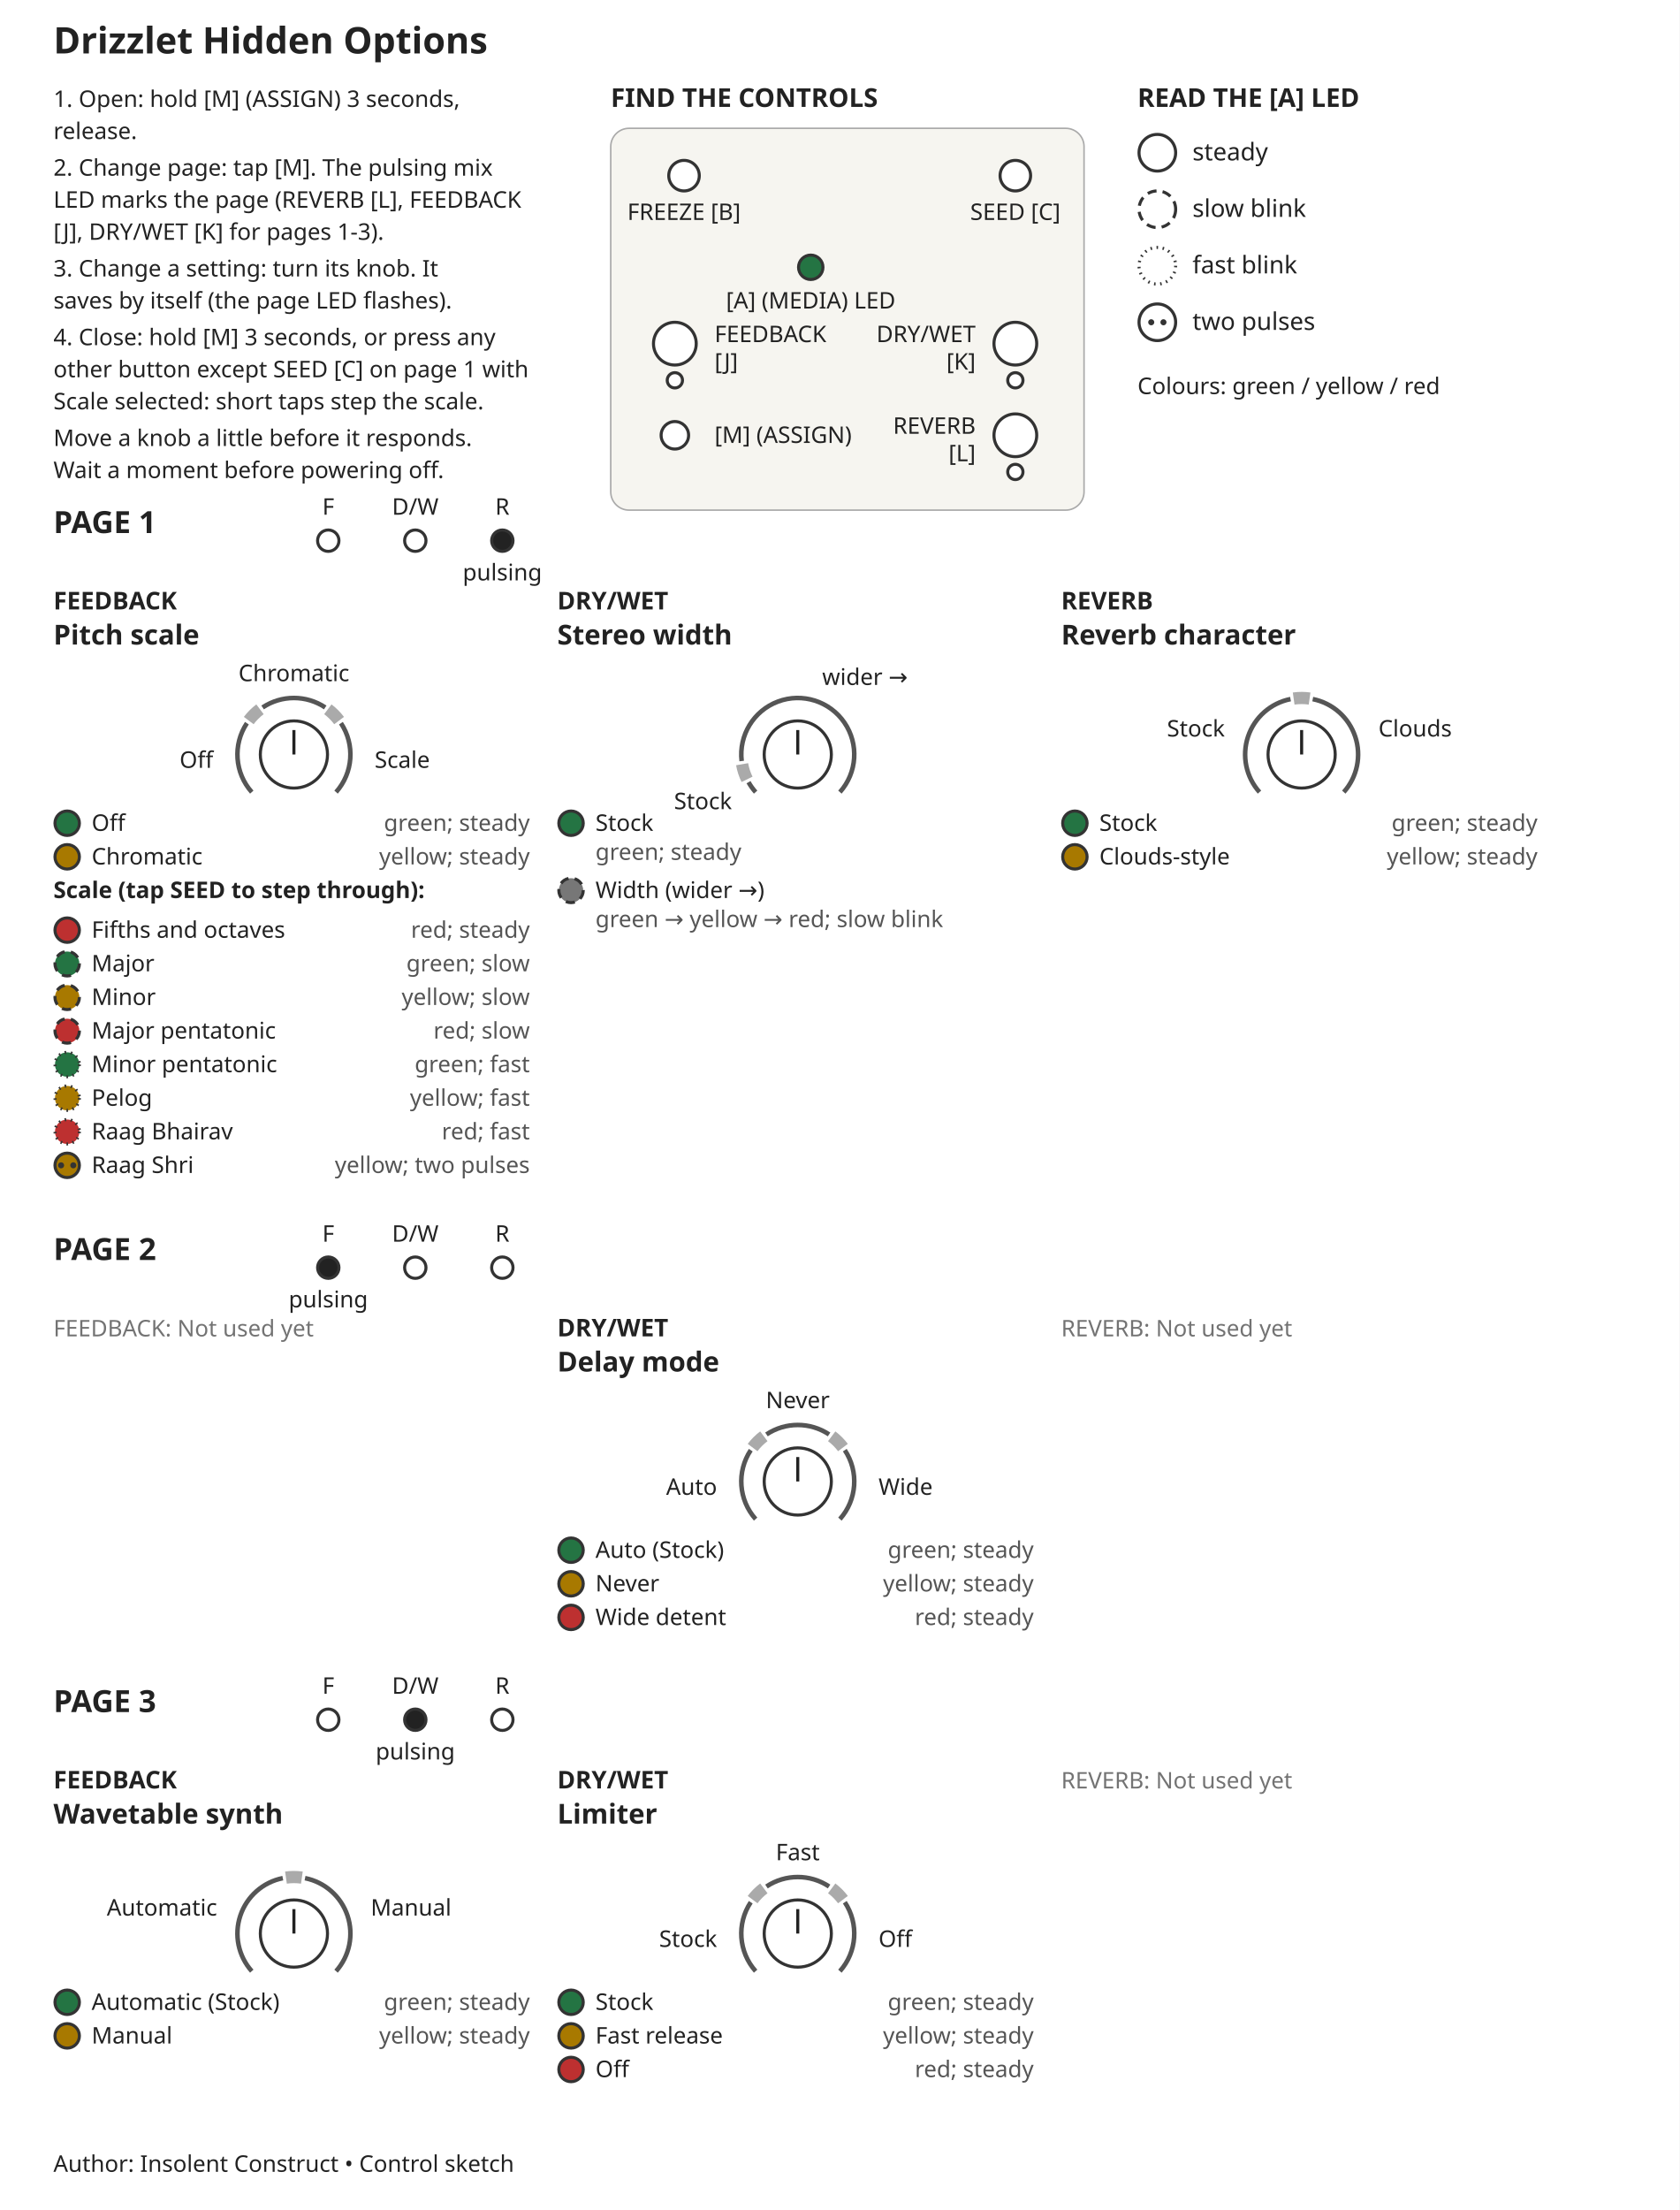
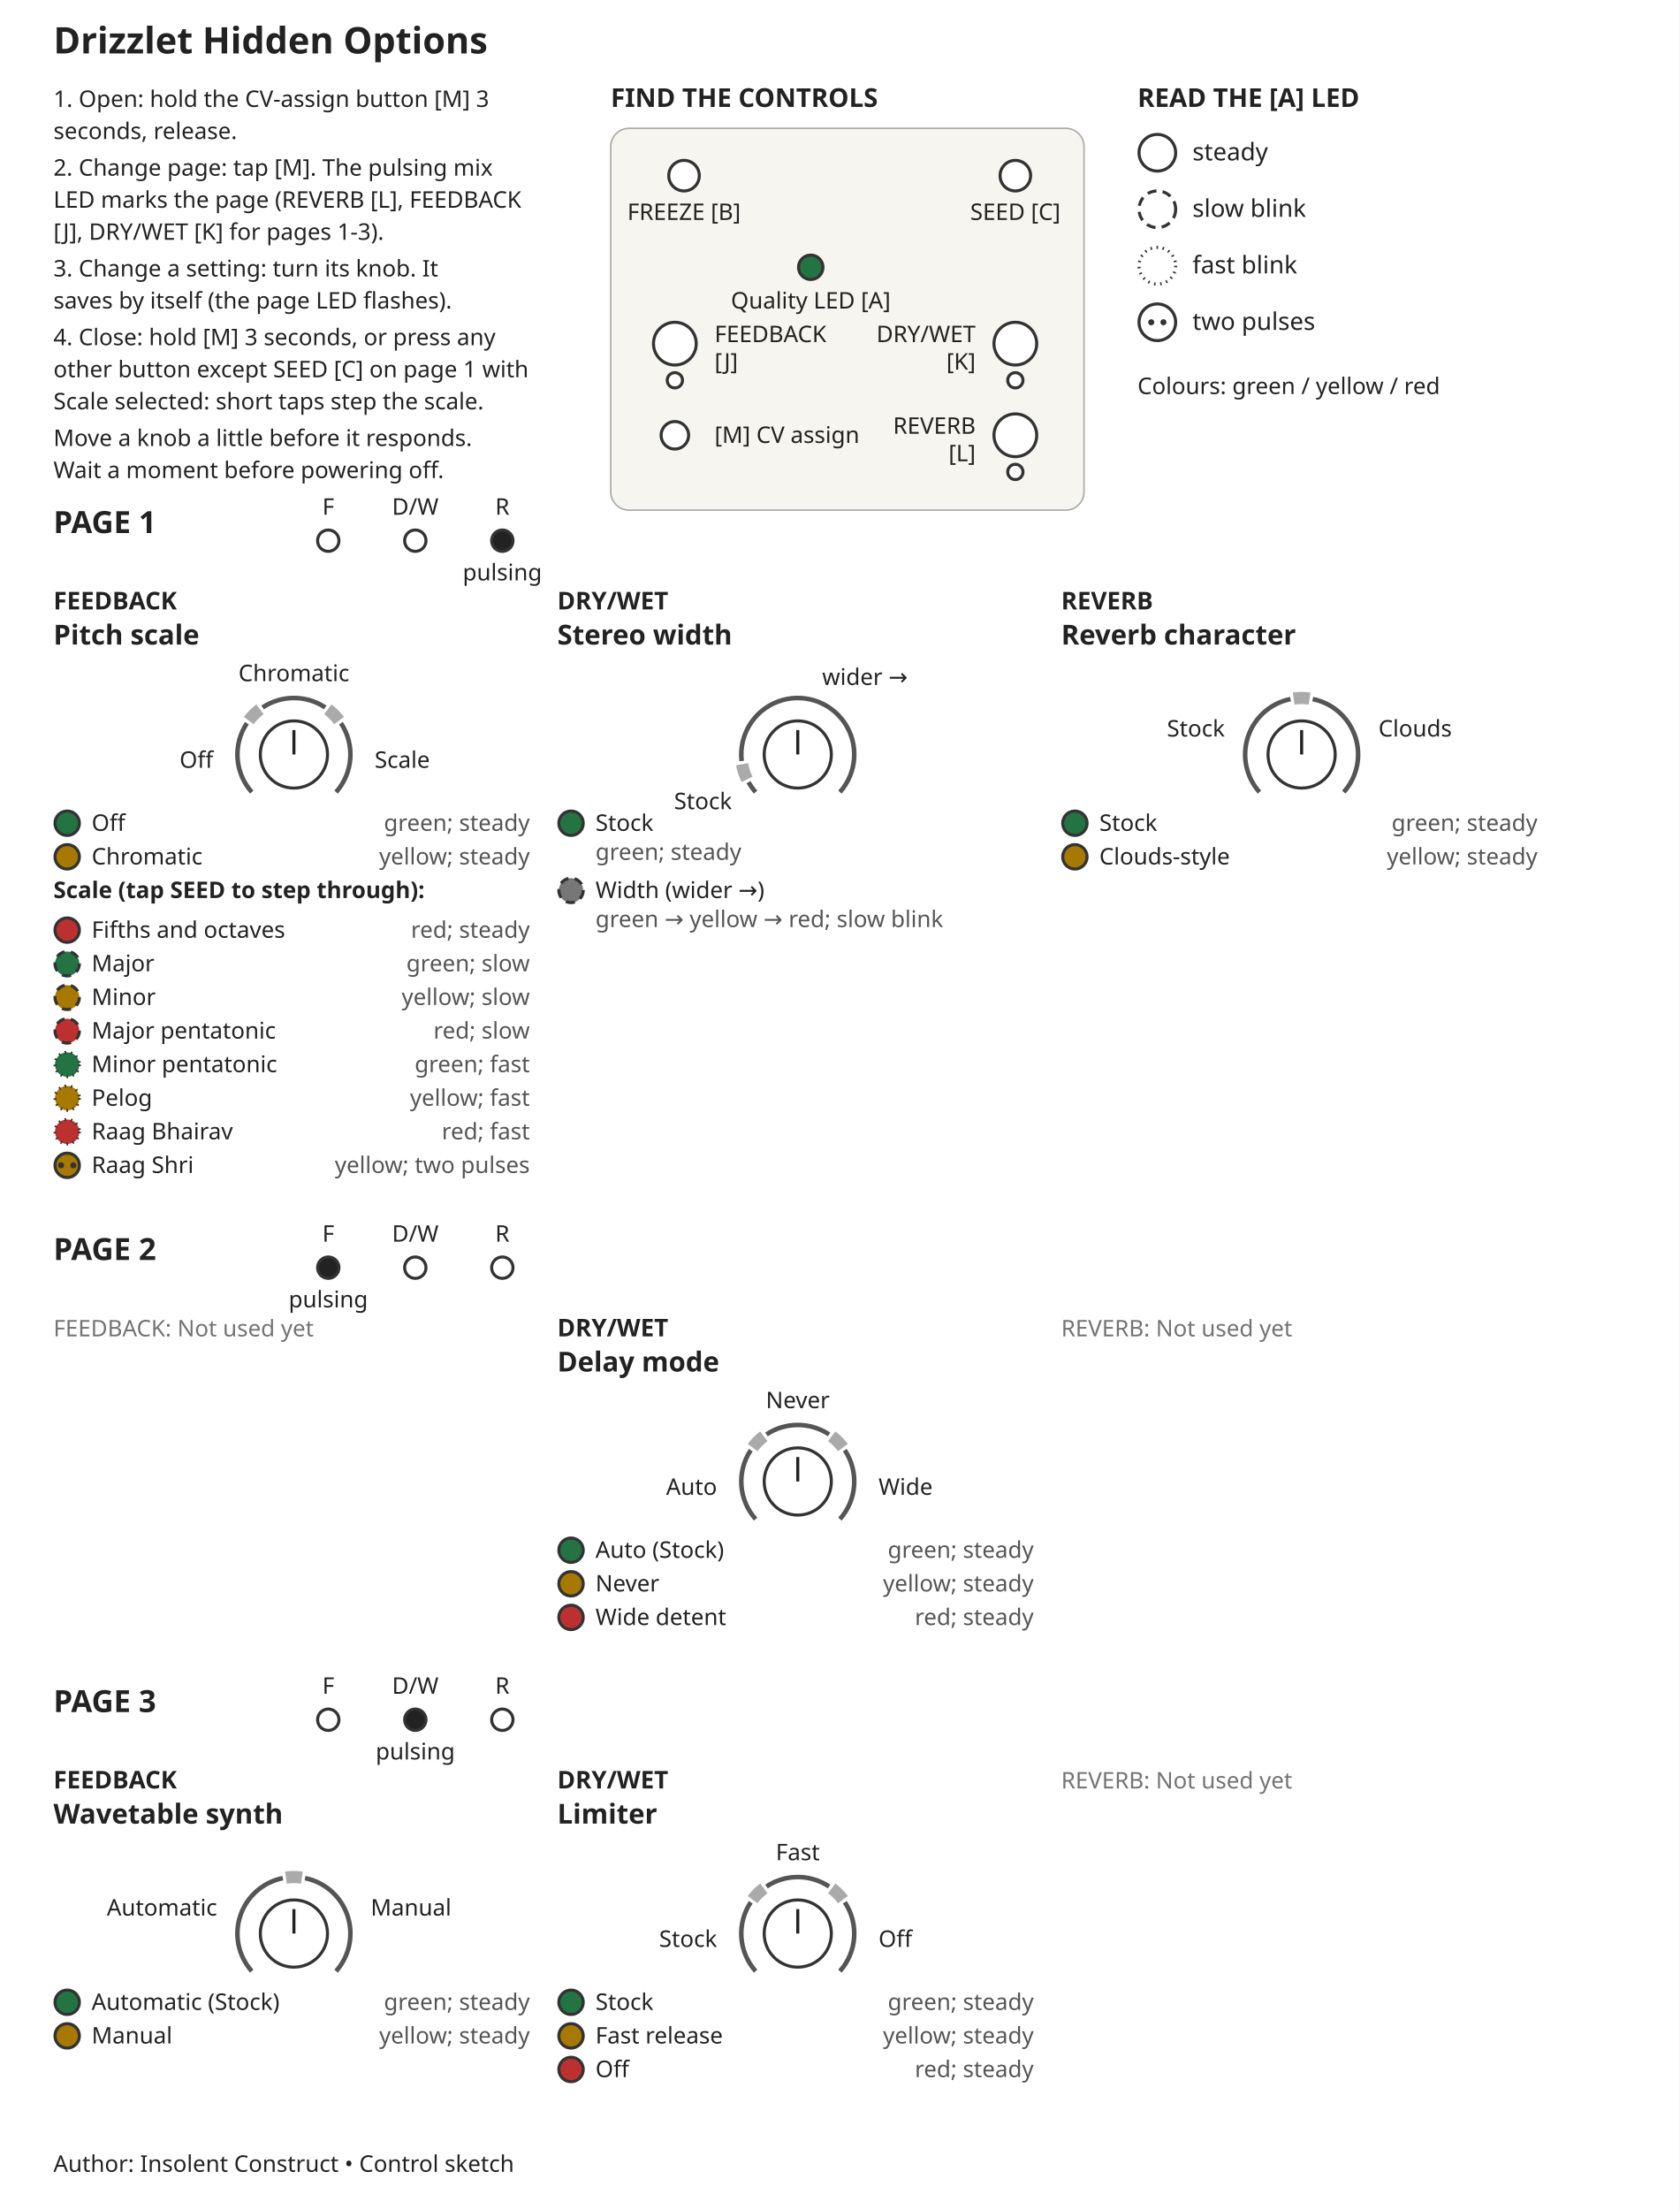
<svg xmlns="http://www.w3.org/2000/svg" width="190mm" height="249.94mm" viewBox="0 0 1100 1447" role="img" aria-labelledby="title desc">
  <rect width="100%" height="100%" fill="white" />
  <g font-family="sans-serif" fill="#222">
    <text x="35" y="35" font-size="24" font-weight="bold" fill="#222" text-anchor="start">Drizzlet Hidden Options</text>
-     <text x="35" y="70" font-size="15" font-weight="normal" fill="#222" text-anchor="start">1. Open: hold [M] (ASSIGN) 3 seconds,</text>
-     <text x="35" y="91" font-size="15" font-weight="normal" fill="#222" text-anchor="start">release.</text>
+     <text x="35" y="70" font-size="15" font-weight="normal" fill="#222" text-anchor="start">1. Open: hold the CV-assign button [M] 3</text>
+     <text x="35" y="91" font-size="15" font-weight="normal" fill="#222" text-anchor="start">seconds, release.</text>
    <text x="35" y="115" font-size="15" font-weight="normal" fill="#222" text-anchor="start">2. Change page: tap [M]. The pulsing mix</text>
    <text x="35" y="136" font-size="15" font-weight="normal" fill="#222" text-anchor="start">LED marks the page (REVERB [L], FEEDBACK</text>
    <text x="35" y="157" font-size="15" font-weight="normal" fill="#222" text-anchor="start">[J], DRY/WET [K] for pages 1-3).</text>
    <text x="35" y="181" font-size="15" font-weight="normal" fill="#222" text-anchor="start">3. Change a setting: turn its knob. It</text>
    <text x="35" y="202" font-size="15" font-weight="normal" fill="#222" text-anchor="start">saves by itself (the page LED flashes).</text>
    <text x="35" y="226" font-size="15" font-weight="normal" fill="#222" text-anchor="start">4. Close: hold [M] 3 seconds, or press any</text>
    <text x="35" y="247" font-size="15" font-weight="normal" fill="#222" text-anchor="start">other button except SEED [C] on page 1 with</text>
    <text x="35" y="268" font-size="15" font-weight="normal" fill="#222" text-anchor="start">Scale selected: short taps step the scale.</text>
    <text x="35" y="292" font-size="15" font-weight="normal" fill="#222" text-anchor="start">Move a knob a little before it responds.</text>
    <text x="35" y="313" font-size="15" font-weight="normal" fill="#222" text-anchor="start">Wait a moment before powering off.</text>
    <text x="400" y="70" font-size="17" font-weight="bold" fill="#222" text-anchor="start">FIND THE CONTROLS</text>
    <rect x="400" y="84" width="310" height="250" rx="12" fill="#f6f5f0" stroke="#aaa" />
    <circle cx="448" cy="115" r="10" fill="white" stroke="#333" stroke-width="2" />
    <text x="448" y="144" font-size="15" font-weight="normal" fill="#222" text-anchor="middle">FREEZE [B]</text>
    <circle cx="665" cy="115" r="10" fill="white" stroke="#333" stroke-width="2" />
    <text x="665" y="144" font-size="15" font-weight="normal" fill="#222" text-anchor="middle">SEED [C]</text>
    <circle cx="531" cy="175" r="8" fill="#247443" stroke="#333" stroke-width="2" />
-     <text x="531" y="202" font-size="15" font-weight="normal" fill="#222" text-anchor="middle">[A] (MEDIA) LED</text>
+     <text x="531" y="202" font-size="15" font-weight="normal" fill="#222" text-anchor="middle">Quality LED [A]</text>
    <circle cx="442" cy="225" r="14" fill="white" stroke="#333" stroke-width="2" />
    <circle cx="442" cy="249" r="5" fill="white" stroke="#333" stroke-width="2" />
    <text x="468" y="224" font-size="15" font-weight="normal" fill="#222" text-anchor="start">FEEDBACK</text>
    <text x="468" y="242" font-size="15" font-weight="normal" fill="#222" text-anchor="start">[J]</text>
    <circle cx="665" cy="225" r="14" fill="white" stroke="#333" stroke-width="2" />
    <circle cx="665" cy="249" r="5" fill="white" stroke="#333" stroke-width="2" />
    <text x="639" y="224" font-size="15" font-weight="normal" fill="#222" text-anchor="end">DRY/WET</text>
    <text x="639" y="242" font-size="15" font-weight="normal" fill="#222" text-anchor="end">[K]</text>
    <circle cx="665" cy="285" r="14" fill="white" stroke="#333" stroke-width="2" />
    <circle cx="665" cy="309" r="5" fill="white" stroke="#333" stroke-width="2" />
    <text x="639" y="284" font-size="15" font-weight="normal" fill="#222" text-anchor="end">REVERB</text>
    <text x="639" y="302" font-size="15" font-weight="normal" fill="#222" text-anchor="end">[L]</text>
    <circle cx="442" cy="285" r="9" fill="white" stroke="#333" stroke-width="2" />
-     <text x="468" y="290" font-size="15" font-weight="normal" fill="#222" text-anchor="start">[M] (ASSIGN)</text>
+     <text x="468" y="290" font-size="15" font-weight="normal" fill="#222" text-anchor="start">[M] CV assign</text>
    <text x="745" y="70" font-size="17" font-weight="bold" fill="#222" text-anchor="start">READ THE [A] LED</text>
    <circle cx="758" cy="100" r="12" fill="white" stroke="#333" stroke-width="2" />
    <text x="781" y="105" font-size="16" font-weight="normal" fill="#222" text-anchor="start">steady</text>
    <circle cx="758" cy="137" r="12" fill="white" stroke="#333" stroke-width="2" stroke-dasharray="6 4" />
    <text x="781" y="142" font-size="16" font-weight="normal" fill="#222" text-anchor="start">slow blink</text>
    <circle cx="758" cy="174" r="12" fill="white" stroke="#333" stroke-width="2" stroke-dasharray="1 3" />
    <text x="781" y="179" font-size="16" font-weight="normal" fill="#222" text-anchor="start">fast blink</text>
    <circle cx="758" cy="211" r="12" fill="white" stroke="#333" stroke-width="2" />
    <circle cx="754" cy="211" r="1" fill="#222" stroke="#333" stroke-width="2" />
    <circle cx="762" cy="211" r="1" fill="#222" stroke="#333" stroke-width="2" />
    <text x="781" y="216" font-size="16" font-weight="normal" fill="#222" text-anchor="start">two pulses</text>
    <text x="745" y="258" font-size="15" font-weight="normal" fill="#222" text-anchor="start">Colours: green / yellow / red</text>
    <text x="35" y="349" font-size="20" font-weight="bold" fill="#222" text-anchor="start">PAGE 1</text>
    <text x="215" y="337" font-size="15" font-weight="normal" fill="#222" text-anchor="middle">F</text>
    <circle cx="215" cy="354" r="7" fill="white" stroke="#333" stroke-width="2" />
    <text x="272" y="337" font-size="15" font-weight="normal" fill="#222" text-anchor="middle">D/W</text>
    <circle cx="272" cy="354" r="7" fill="white" stroke="#333" stroke-width="2" />
    <text x="329" y="337" font-size="15" font-weight="normal" fill="#222" text-anchor="middle">R</text>
    <circle cx="329" cy="354" r="7" fill="#222" stroke="#333" stroke-width="2" />
    <text x="329" y="380" font-size="15" font-weight="normal" fill="#222" text-anchor="middle">pulsing</text>
    <text x="35" y="399" font-size="16" font-weight="bold" fill="#222" text-anchor="start">FEEDBACK</text>
    <text x="35" y="422" font-size="18" font-weight="bold" fill="#222" text-anchor="start">Pitch scale</text>
    <circle cx="192.5" cy="494" r="22" fill="white" stroke="#333" stroke-width="2" />
    <path d="M 192.5 494 v -16" stroke="#222" stroke-width="2" />
    <path d="M 164.900 518.642 A 37 37 0 0 1 161.703 473.492" fill="none" stroke="#555" stroke-width="3" />
    <text x="139.63" y="502.74" font-size="15" font-weight="normal" fill="#222" text-anchor="end">Off</text>
    <path d="M 171.992 463.203 A 37 37 0 0 1 213.008 463.203" fill="none" stroke="#555" stroke-width="3" />
    <text x="192.5" y="446.0" font-size="15" font-weight="normal" fill="#222" text-anchor="middle">Chromatic</text>
    <path d="M 223.297 473.492 A 37 37 0 0 1 220.100 518.642" fill="none" stroke="#555" stroke-width="3" />
    <text x="245.37" y="502.74" font-size="15" font-weight="normal" fill="#222" text-anchor="start">Scale</text>
    <path d="M 162.912 471.784 A 37 37 0 0 1 170.284 464.412" fill="none" stroke="#aaa" stroke-width="8" />
    <path d="M 214.716 464.412 A 37 37 0 0 1 222.088 471.784" fill="none" stroke="#aaa" stroke-width="8" />
    <circle cx="44" cy="539" r="8" fill="#247443" stroke="#333" stroke-width="2" />
    <text x="60" y="544" font-size="15" font-weight="normal" fill="#222" text-anchor="start">Off</text>
    <text x="347" y="544" font-size="15" font-weight="normal" fill="#555" text-anchor="end">green; steady</text>
    <circle cx="44" cy="561" r="8" fill="#a87900" stroke="#333" stroke-width="2" />
    <text x="60" y="566" font-size="15" font-weight="normal" fill="#222" text-anchor="start">Chromatic</text>
    <text x="347" y="566" font-size="15" font-weight="normal" fill="#555" text-anchor="end">yellow; steady</text>
    <text x="35" y="588" font-size="15" font-weight="bold" fill="#222" text-anchor="start">Scale (tap SEED to step through):</text>
    <circle cx="44" cy="609" r="8" fill="#bd3030" stroke="#333" stroke-width="2" />
    <text x="60" y="614" font-size="15" font-weight="normal" fill="#222" text-anchor="start">Fifths and octaves</text>
    <text x="347" y="614" font-size="15" font-weight="normal" fill="#555" text-anchor="end">red; steady</text>
    <circle cx="44" cy="631" r="8" fill="#247443" stroke="#333" stroke-width="2" stroke-dasharray="6 4" />
    <text x="60" y="636" font-size="15" font-weight="normal" fill="#222" text-anchor="start">Major</text>
    <text x="347" y="636" font-size="15" font-weight="normal" fill="#555" text-anchor="end">green; slow</text>
    <circle cx="44" cy="653" r="8" fill="#a87900" stroke="#333" stroke-width="2" stroke-dasharray="6 4" />
    <text x="60" y="658" font-size="15" font-weight="normal" fill="#222" text-anchor="start">Minor</text>
    <text x="347" y="658" font-size="15" font-weight="normal" fill="#555" text-anchor="end">yellow; slow</text>
    <circle cx="44" cy="675" r="8" fill="#bd3030" stroke="#333" stroke-width="2" stroke-dasharray="6 4" />
    <text x="60" y="680" font-size="15" font-weight="normal" fill="#222" text-anchor="start">Major pentatonic</text>
    <text x="347" y="680" font-size="15" font-weight="normal" fill="#555" text-anchor="end">red; slow</text>
    <circle cx="44" cy="697" r="8" fill="#247443" stroke="#333" stroke-width="2" stroke-dasharray="1 3" />
    <text x="60" y="702" font-size="15" font-weight="normal" fill="#222" text-anchor="start">Minor pentatonic</text>
    <text x="347" y="702" font-size="15" font-weight="normal" fill="#555" text-anchor="end">green; fast</text>
    <circle cx="44" cy="719" r="8" fill="#a87900" stroke="#333" stroke-width="2" stroke-dasharray="1 3" />
    <text x="60" y="724" font-size="15" font-weight="normal" fill="#222" text-anchor="start">Pelog</text>
    <text x="347" y="724" font-size="15" font-weight="normal" fill="#555" text-anchor="end">yellow; fast</text>
    <circle cx="44" cy="741" r="8" fill="#bd3030" stroke="#333" stroke-width="2" stroke-dasharray="1 3" />
    <text x="60" y="746" font-size="15" font-weight="normal" fill="#222" text-anchor="start">Raag Bhairav</text>
    <text x="347" y="746" font-size="15" font-weight="normal" fill="#555" text-anchor="end">red; fast</text>
    <circle cx="44" cy="763" r="8" fill="#a87900" stroke="#333" stroke-width="2" />
    <circle cx="40" cy="763" r="1" fill="#222" stroke="#333" stroke-width="2" />
    <circle cx="48" cy="763" r="1" fill="#222" stroke="#333" stroke-width="2" />
    <text x="60" y="768" font-size="15" font-weight="normal" fill="#222" text-anchor="start">Raag Shri</text>
    <text x="347" y="768" font-size="15" font-weight="normal" fill="#555" text-anchor="end">yellow; two pulses</text>
    <text x="365" y="399" font-size="16" font-weight="bold" fill="#222" text-anchor="start">DRY/WET</text>
    <text x="365" y="422" font-size="18" font-weight="bold" fill="#222" text-anchor="start">Stereo width</text>
    <circle cx="522.5" cy="494" r="22" fill="white" stroke="#333" stroke-width="2" />
    <path d="M 522.5 494 v -16" stroke="#222" stroke-width="2" />
    <path d="M 494.900 518.642 A 37 37 0 0 1 490.246 512.130" fill="none" stroke="#555" stroke-width="3" />
    <text x="479.38" y="529.81" font-size="15" font-weight="normal" fill="#222" text-anchor="end">Stock</text>
    <path d="M 485.750 498.291 A 37 37 0 1 1 550.100 518.642" fill="none" stroke="#555" stroke-width="3" />
    <text x="538.48" y="448.47" font-size="15" font-weight="normal" fill="#222" text-anchor="start">wider →</text>
    <path d="M 489.273 510.278 A 37 37 0 0 1 486.051 500.361" fill="none" stroke="#aaa" stroke-width="8" />
    <circle cx="374" cy="539" r="8" fill="#247443" stroke="#333" stroke-width="2" />
    <text x="390" y="544" font-size="15" font-weight="normal" fill="#222" text-anchor="start">Stock</text>
    <text x="390" y="563" font-size="15" font-weight="normal" fill="#555" text-anchor="start">green; steady</text>
    <circle cx="374" cy="583" r="8" fill="#777" stroke="#333" stroke-width="2" stroke-dasharray="6 4" />
    <text x="390" y="588" font-size="15" font-weight="normal" fill="#222" text-anchor="start">Width (wider →)</text>
    <text x="390" y="607" font-size="15" font-weight="normal" fill="#555" text-anchor="start">green → yellow → red; slow blink</text>
    <text x="695" y="399" font-size="16" font-weight="bold" fill="#222" text-anchor="start">REVERB</text>
    <text x="695" y="422" font-size="18" font-weight="bold" fill="#222" text-anchor="start">Reverb character</text>
    <circle cx="852.5" cy="494" r="22" fill="white" stroke="#333" stroke-width="2" />
    <path d="M 852.5 494 v -16" stroke="#222" stroke-width="2" />
    <path d="M 824.900 518.642 A 37 37 0 0 1 845.225 457.722" fill="none" stroke="#555" stroke-width="3" />
    <text x="802.22" y="482.23" font-size="15" font-weight="normal" fill="#222" text-anchor="end">Stock</text>
    <path d="M 859.775 457.722 A 37 37 0 0 1 880.100 518.642" fill="none" stroke="#555" stroke-width="3" />
    <text x="902.78" y="482.23" font-size="15" font-weight="normal" fill="#222" text-anchor="start">Clouds</text>
    <path d="M 847.287 457.369 A 37 37 0 0 1 857.713 457.369" fill="none" stroke="#aaa" stroke-width="8" />
    <circle cx="704" cy="539" r="8" fill="#247443" stroke="#333" stroke-width="2" />
    <text x="720" y="544" font-size="15" font-weight="normal" fill="#222" text-anchor="start">Stock</text>
    <text x="1007" y="544" font-size="15" font-weight="normal" fill="#555" text-anchor="end">green; steady</text>
    <circle cx="704" cy="561" r="8" fill="#a87900" stroke="#333" stroke-width="2" />
    <text x="720" y="566" font-size="15" font-weight="normal" fill="#222" text-anchor="start">Clouds-style</text>
    <text x="1007" y="566" font-size="15" font-weight="normal" fill="#555" text-anchor="end">yellow; steady</text>
    <text x="35" y="825" font-size="20" font-weight="bold" fill="#222" text-anchor="start">PAGE 2</text>
    <text x="215" y="813" font-size="15" font-weight="normal" fill="#222" text-anchor="middle">F</text>
    <circle cx="215" cy="830" r="7" fill="#222" stroke="#333" stroke-width="2" />
    <text x="215" y="856" font-size="15" font-weight="normal" fill="#222" text-anchor="middle">pulsing</text>
    <text x="272" y="813" font-size="15" font-weight="normal" fill="#222" text-anchor="middle">D/W</text>
    <circle cx="272" cy="830" r="7" fill="white" stroke="#333" stroke-width="2" />
    <text x="329" y="813" font-size="15" font-weight="normal" fill="#222" text-anchor="middle">R</text>
    <circle cx="329" cy="830" r="7" fill="white" stroke="#333" stroke-width="2" />
    <text x="35" y="875" font-size="15" font-weight="normal" fill="#737373" text-anchor="start">FEEDBACK: Not used yet</text>
    <text x="365" y="875" font-size="16" font-weight="bold" fill="#222" text-anchor="start">DRY/WET</text>
    <text x="365" y="898" font-size="18" font-weight="bold" fill="#222" text-anchor="start">Delay mode</text>
    <circle cx="522.5" cy="970" r="22" fill="white" stroke="#333" stroke-width="2" />
    <path d="M 522.5 970 v -16" stroke="#222" stroke-width="2" />
    <path d="M 494.900 994.642 A 37 37 0 0 1 491.703 949.492" fill="none" stroke="#555" stroke-width="3" />
    <text x="469.63" y="978.74" font-size="15" font-weight="normal" fill="#222" text-anchor="end">Auto</text>
    <path d="M 501.992 939.203 A 37 37 0 0 1 543.008 939.203" fill="none" stroke="#555" stroke-width="3" />
    <text x="522.5" y="922.0" font-size="15" font-weight="normal" fill="#222" text-anchor="middle">Never</text>
    <path d="M 553.297 949.492 A 37 37 0 0 1 550.100 994.642" fill="none" stroke="#555" stroke-width="3" />
    <text x="575.37" y="978.74" font-size="15" font-weight="normal" fill="#222" text-anchor="start">Wide</text>
    <path d="M 492.912 947.784 A 37 37 0 0 1 500.284 940.412" fill="none" stroke="#aaa" stroke-width="8" />
    <path d="M 544.716 940.412 A 37 37 0 0 1 552.088 947.784" fill="none" stroke="#aaa" stroke-width="8" />
    <circle cx="374" cy="1015" r="8" fill="#247443" stroke="#333" stroke-width="2" />
    <text x="390" y="1020" font-size="15" font-weight="normal" fill="#222" text-anchor="start">Auto (Stock)</text>
    <text x="677" y="1020" font-size="15" font-weight="normal" fill="#555" text-anchor="end">green; steady</text>
    <circle cx="374" cy="1037" r="8" fill="#a87900" stroke="#333" stroke-width="2" />
    <text x="390" y="1042" font-size="15" font-weight="normal" fill="#222" text-anchor="start">Never</text>
    <text x="677" y="1042" font-size="15" font-weight="normal" fill="#555" text-anchor="end">yellow; steady</text>
    <circle cx="374" cy="1059" r="8" fill="#bd3030" stroke="#333" stroke-width="2" />
    <text x="390" y="1064" font-size="15" font-weight="normal" fill="#222" text-anchor="start">Wide detent</text>
    <text x="677" y="1064" font-size="15" font-weight="normal" fill="#555" text-anchor="end">red; steady</text>
    <text x="695" y="875" font-size="15" font-weight="normal" fill="#737373" text-anchor="start">REVERB: Not used yet</text>
    <text x="35" y="1121" font-size="20" font-weight="bold" fill="#222" text-anchor="start">PAGE 3</text>
    <text x="215" y="1109" font-size="15" font-weight="normal" fill="#222" text-anchor="middle">F</text>
    <circle cx="215" cy="1126" r="7" fill="white" stroke="#333" stroke-width="2" />
    <text x="272" y="1109" font-size="15" font-weight="normal" fill="#222" text-anchor="middle">D/W</text>
    <circle cx="272" cy="1126" r="7" fill="#222" stroke="#333" stroke-width="2" />
    <text x="272" y="1152" font-size="15" font-weight="normal" fill="#222" text-anchor="middle">pulsing</text>
    <text x="329" y="1109" font-size="15" font-weight="normal" fill="#222" text-anchor="middle">R</text>
    <circle cx="329" cy="1126" r="7" fill="white" stroke="#333" stroke-width="2" />
    <text x="35" y="1171" font-size="16" font-weight="bold" fill="#222" text-anchor="start">FEEDBACK</text>
    <text x="35" y="1194" font-size="18" font-weight="bold" fill="#222" text-anchor="start">Wavetable synth</text>
    <circle cx="192.5" cy="1266" r="22" fill="white" stroke="#333" stroke-width="2" />
    <path d="M 192.5 1266 v -16" stroke="#222" stroke-width="2" />
    <path d="M 164.900 1290.642 A 37 37 0 0 1 185.225 1229.722" fill="none" stroke="#555" stroke-width="3" />
    <text x="142.22" y="1254.23" font-size="15" font-weight="normal" fill="#222" text-anchor="end">Automatic</text>
    <path d="M 199.775 1229.722 A 37 37 0 0 1 220.100 1290.642" fill="none" stroke="#555" stroke-width="3" />
    <text x="242.78" y="1254.23" font-size="15" font-weight="normal" fill="#222" text-anchor="start">Manual</text>
    <path d="M 187.287 1229.369 A 37 37 0 0 1 197.713 1229.369" fill="none" stroke="#aaa" stroke-width="8" />
    <circle cx="44" cy="1311" r="8" fill="#247443" stroke="#333" stroke-width="2" />
    <text x="60" y="1316" font-size="15" font-weight="normal" fill="#222" text-anchor="start">Automatic (Stock)</text>
    <text x="347" y="1316" font-size="15" font-weight="normal" fill="#555" text-anchor="end">green; steady</text>
    <circle cx="44" cy="1333" r="8" fill="#a87900" stroke="#333" stroke-width="2" />
    <text x="60" y="1338" font-size="15" font-weight="normal" fill="#222" text-anchor="start">Manual</text>
    <text x="347" y="1338" font-size="15" font-weight="normal" fill="#555" text-anchor="end">yellow; steady</text>
    <text x="365" y="1171" font-size="16" font-weight="bold" fill="#222" text-anchor="start">DRY/WET</text>
    <text x="365" y="1194" font-size="18" font-weight="bold" fill="#222" text-anchor="start">Limiter</text>
    <circle cx="522.5" cy="1266" r="22" fill="white" stroke="#333" stroke-width="2" />
    <path d="M 522.5 1266 v -16" stroke="#222" stroke-width="2" />
    <path d="M 494.900 1290.642 A 37 37 0 0 1 491.703 1245.492" fill="none" stroke="#555" stroke-width="3" />
    <text x="469.63" y="1274.74" font-size="15" font-weight="normal" fill="#222" text-anchor="end">Stock</text>
    <path d="M 501.992 1235.203 A 37 37 0 0 1 543.008 1235.203" fill="none" stroke="#555" stroke-width="3" />
    <text x="522.5" y="1218.0" font-size="15" font-weight="normal" fill="#222" text-anchor="middle">Fast</text>
    <path d="M 553.297 1245.492 A 37 37 0 0 1 550.100 1290.642" fill="none" stroke="#555" stroke-width="3" />
    <text x="575.37" y="1274.74" font-size="15" font-weight="normal" fill="#222" text-anchor="start">Off</text>
    <path d="M 492.912 1243.784 A 37 37 0 0 1 500.284 1236.412" fill="none" stroke="#aaa" stroke-width="8" />
    <path d="M 544.716 1236.412 A 37 37 0 0 1 552.088 1243.784" fill="none" stroke="#aaa" stroke-width="8" />
    <circle cx="374" cy="1311" r="8" fill="#247443" stroke="#333" stroke-width="2" />
    <text x="390" y="1316" font-size="15" font-weight="normal" fill="#222" text-anchor="start">Stock</text>
    <text x="677" y="1316" font-size="15" font-weight="normal" fill="#555" text-anchor="end">green; steady</text>
    <circle cx="374" cy="1333" r="8" fill="#a87900" stroke="#333" stroke-width="2" />
    <text x="390" y="1338" font-size="15" font-weight="normal" fill="#222" text-anchor="start">Fast release</text>
    <text x="677" y="1338" font-size="15" font-weight="normal" fill="#555" text-anchor="end">yellow; steady</text>
    <circle cx="374" cy="1355" r="8" fill="#bd3030" stroke="#333" stroke-width="2" />
    <text x="390" y="1360" font-size="15" font-weight="normal" fill="#222" text-anchor="start">Off</text>
    <text x="677" y="1360" font-size="15" font-weight="normal" fill="#555" text-anchor="end">red; steady</text>
    <text x="695" y="1171" font-size="15" font-weight="normal" fill="#737373" text-anchor="start">REVERB: Not used yet</text>
    <text x="35" y="1422" font-size="15" font-weight="normal" fill="#222" text-anchor="start">Author: Insolent Construct • Control sketch</text>
  </g>
</svg>
